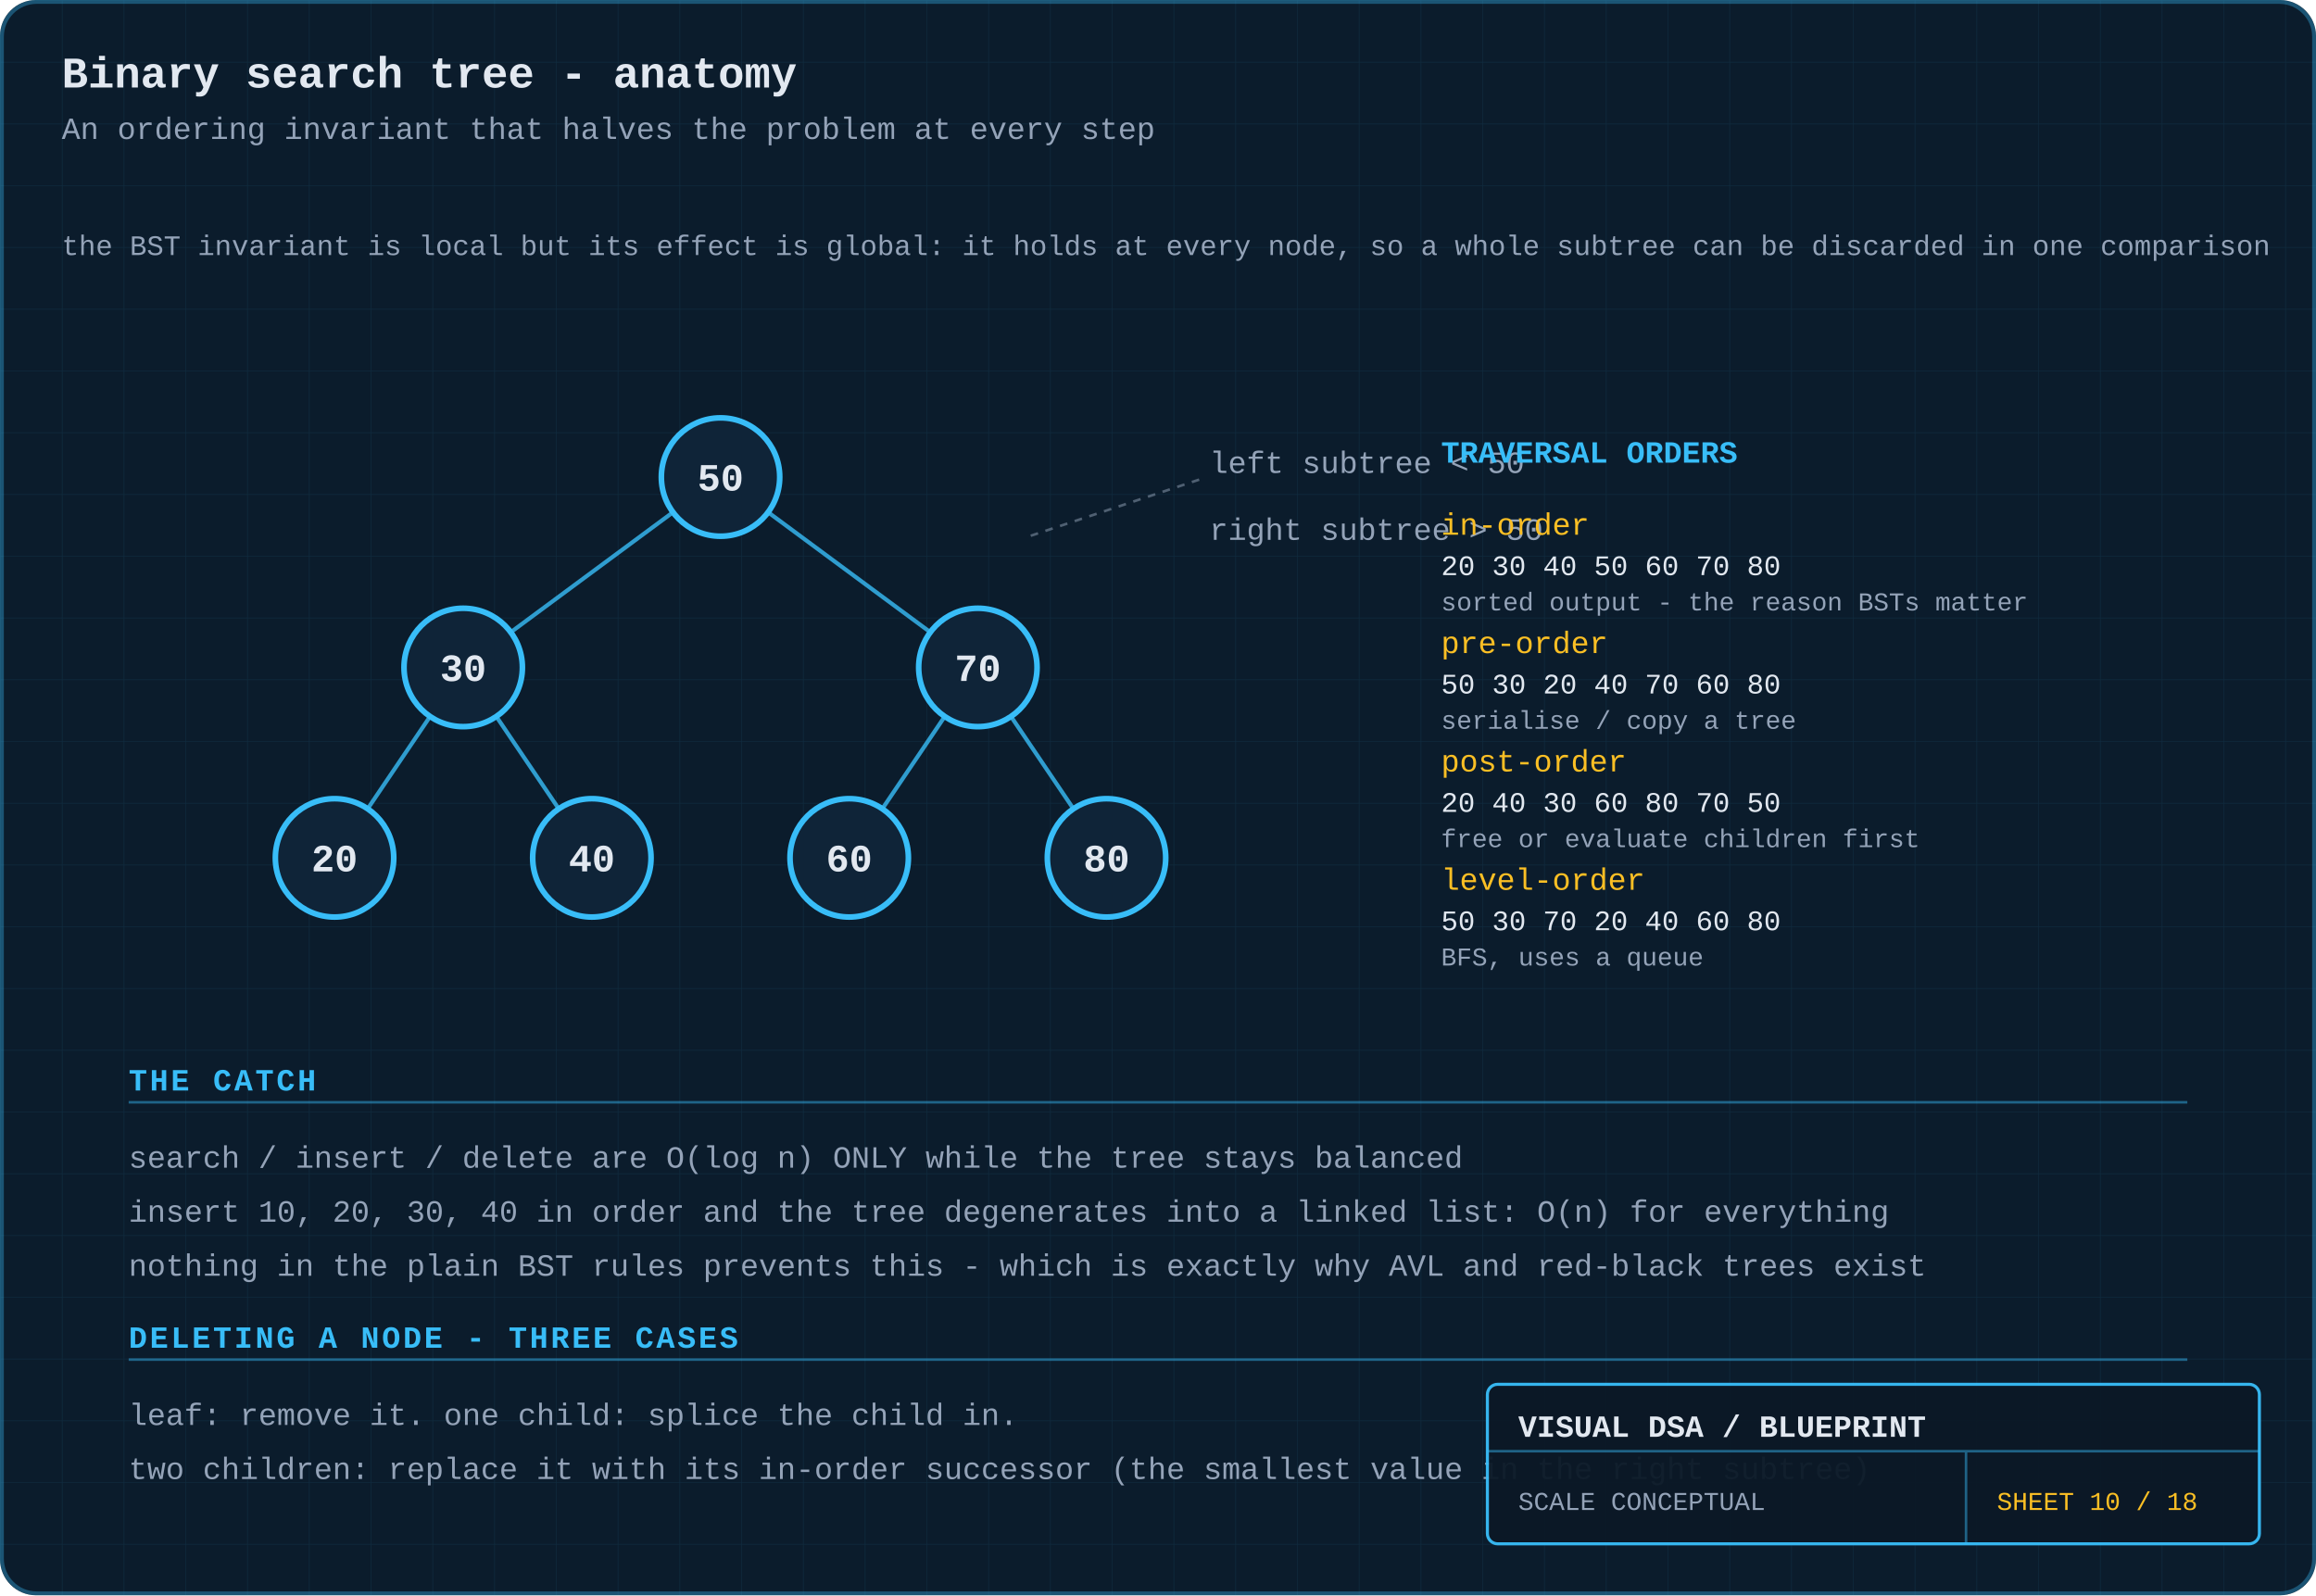
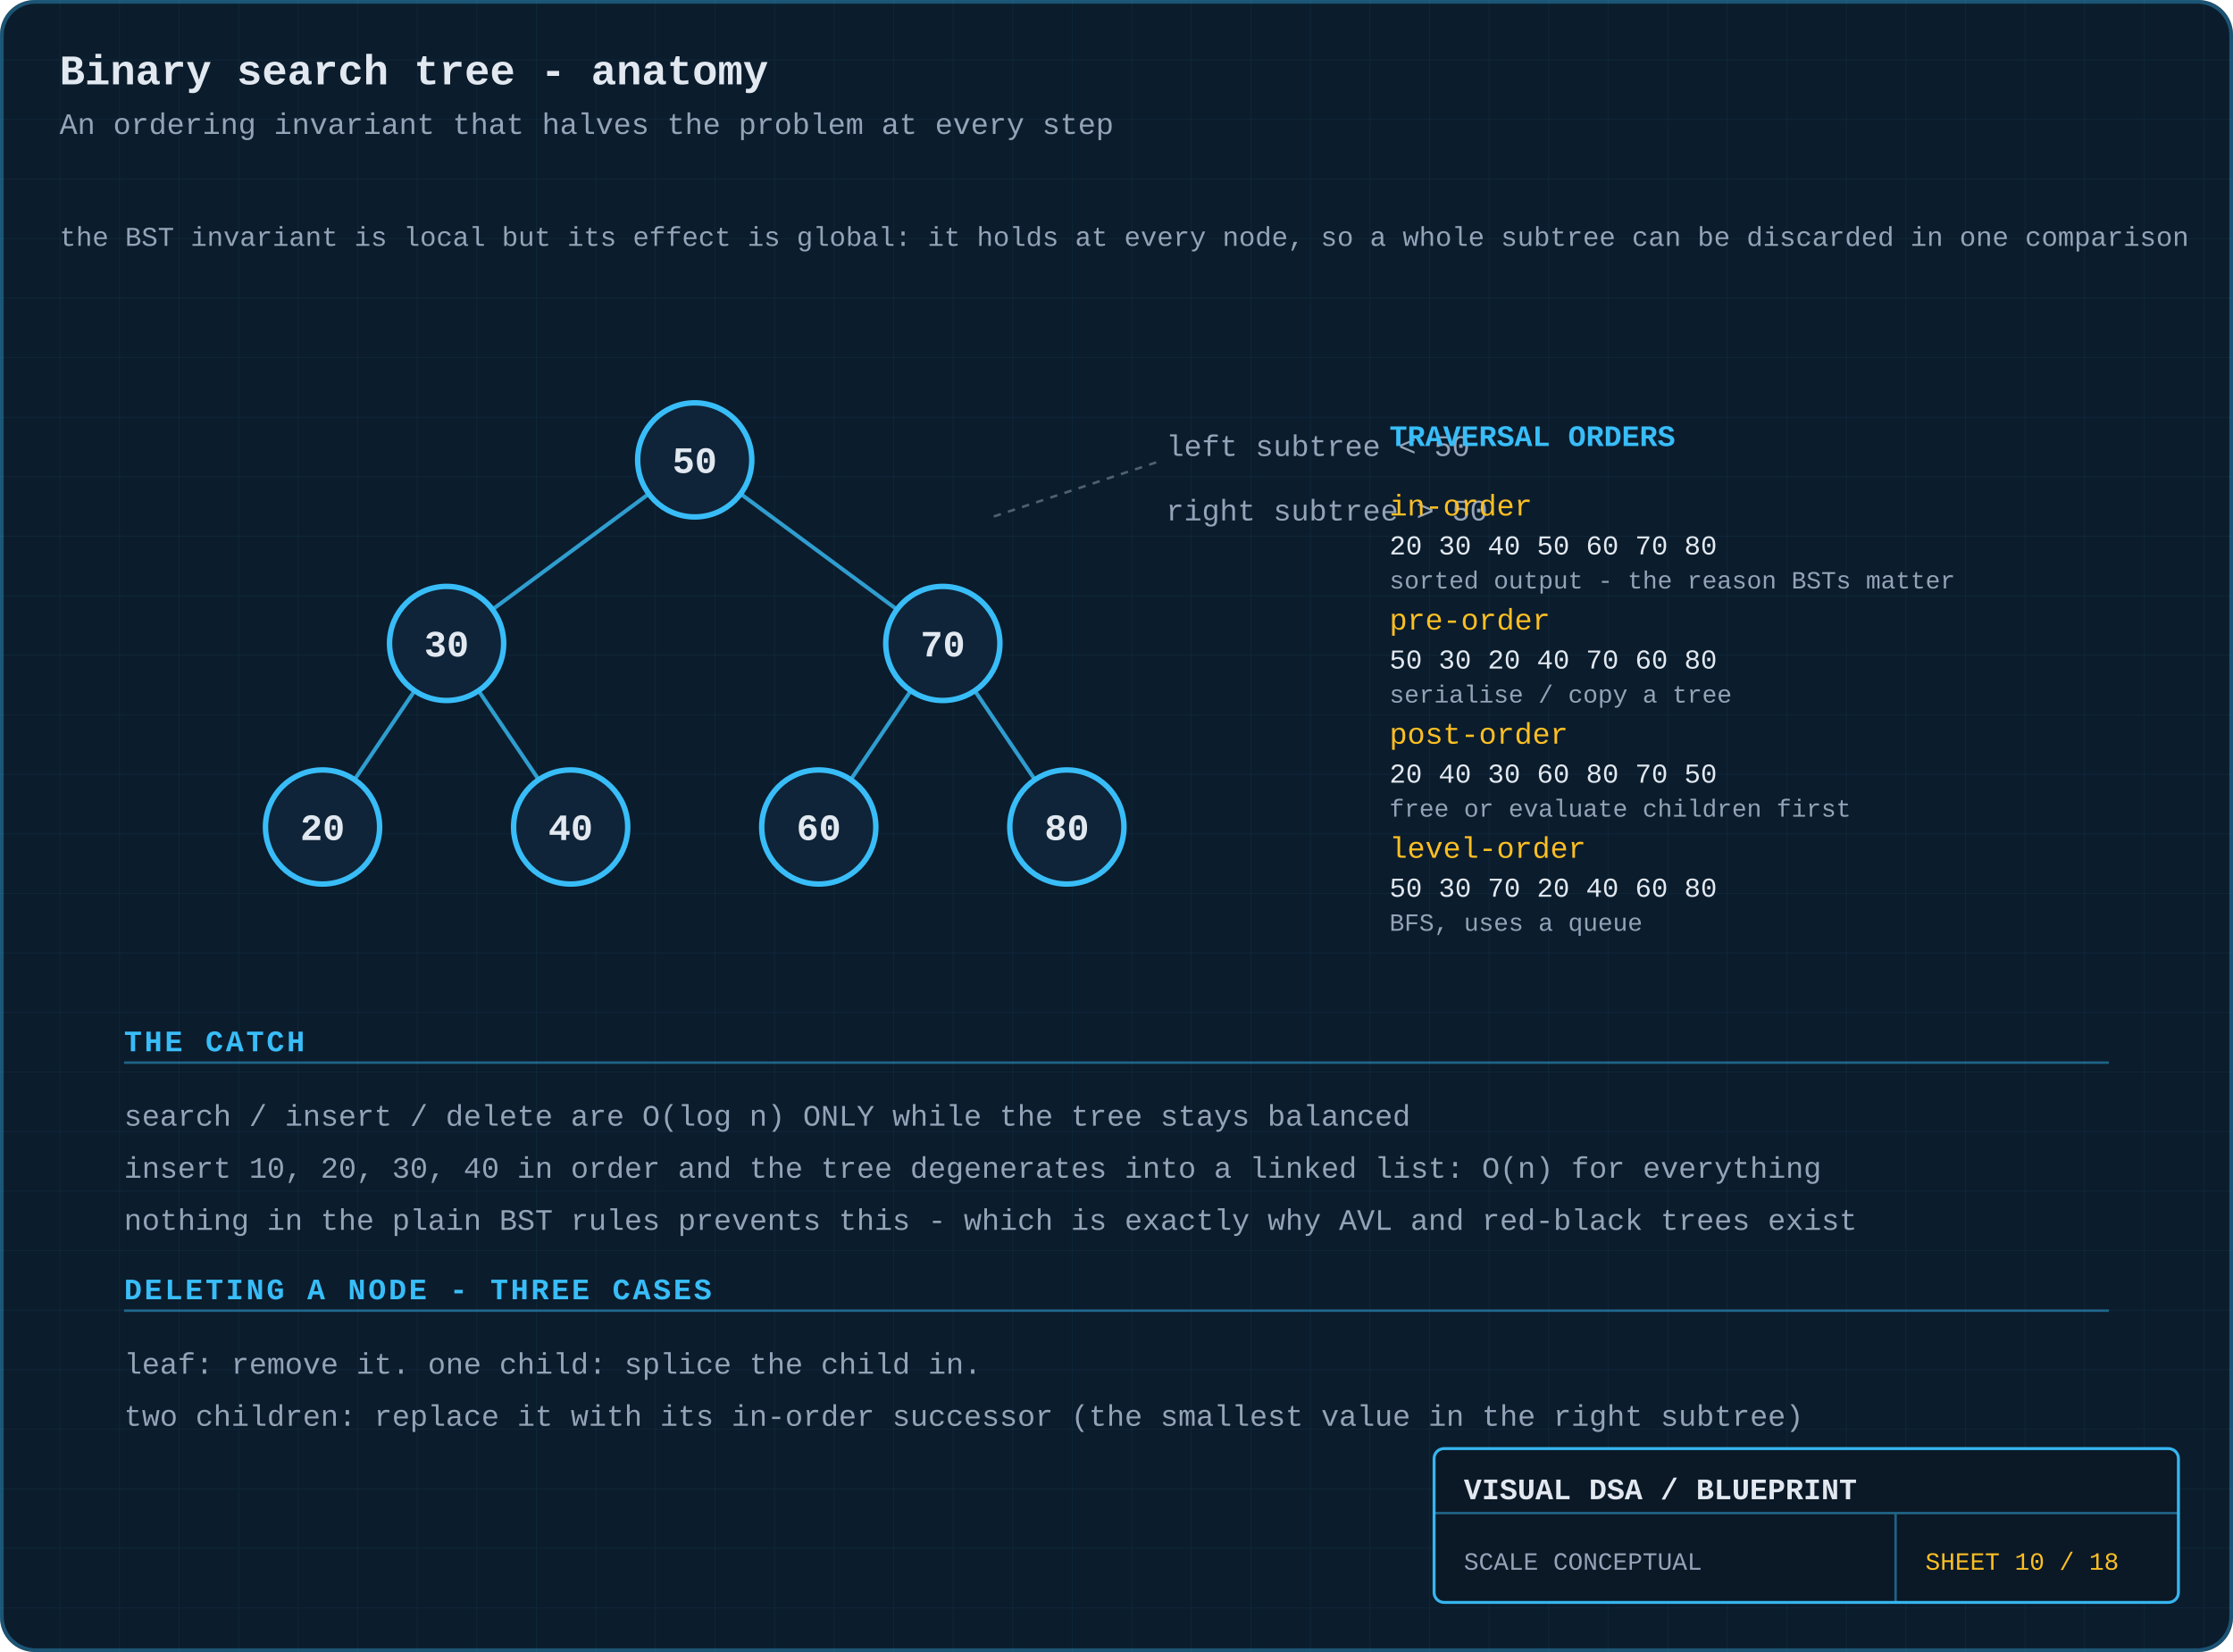
- <svg xmlns="http://www.w3.org/2000/svg" viewBox="0 0 900 620" width="900" height="620" role="img" aria-label="Binary search tree - anatomy">
+ <svg xmlns="http://www.w3.org/2000/svg" viewBox="0 0 900 666" width="900" height="666" role="img" aria-label="Binary search tree - anatomy">
  <defs>
    <pattern id="g" width="24" height="24" patternUnits="userSpaceOnUse">
      <path d="M24 0H0V24" fill="none" stroke="#38bdf8" stroke-width="0.5" opacity="0.09" />
    </pattern>
    <marker id="ar" viewBox="0 0 10 10" refX="9" refY="5" markerWidth="6" markerHeight="6" orient="auto-start-reverse">
      <path d="M0 0 L10 5 L0 10 z" fill="#38bdf8" />
    </marker>
    <marker id="ara" viewBox="0 0 10 10" refX="9" refY="5" markerWidth="6" markerHeight="6" orient="auto-start-reverse">
      <path d="M0 0 L10 5 L0 10 z" fill="#fbbf24" />
    </marker>
    <marker id="arg" viewBox="0 0 10 10" refX="9" refY="5" markerWidth="6" markerHeight="6" orient="auto-start-reverse">
      <path d="M0 0 L10 5 L0 10 z" fill="#34d399" />
    </marker>
  </defs>
  <style>
  text{font-family:ui-monospace, SFMono-Regular, Menlo, Consolas, 'Liberation Mono', monospace;dominant-baseline:middle}
  .title{fill:#e2e8f0;font-size:17px;font-weight:700;dominant-baseline:auto}
  .sub{fill:#94a3b8;font-size:12px;dominant-baseline:auto}
  .lbl{fill:#94a3b8;font-size:11px;text-anchor:middle}
  .lbl-l{fill:#94a3b8;font-size:11px}
  .val{fill:#e2e8f0;font-size:16px;text-anchor:middle;font-weight:600}
  .idx{fill:#64748b;font-size:10px;text-anchor:middle}
  .cell{fill:#0f2438;stroke:#38bdf8;stroke-width:1.5;rx:4}
  .step{fill:#fbbf24;font-size:12px;font-weight:700}
  .edge{stroke:#38bdf8;stroke-width:1.6;fill:none}

  </style>
-   <rect x="0" y="0" width="900" height="620" rx="14" fill="#0b1c2c" />
-   <rect x="0" y="0" width="900" height="620" rx="14" fill="url(#g)" />
-   <rect x="0.75" y="0.75" width="898.5" height="618.5" rx="13.5" fill="none" stroke="#38bdf8" stroke-width="1.5" opacity="0.35" />
+   <rect x="0" y="0" width="900" height="666" rx="14" fill="#0b1c2c" />
+   <rect x="0" y="0" width="900" height="666" rx="14" fill="url(#g)" />
+   <rect x="0.75" y="0.75" width="898.5" height="664.5" rx="13.5" fill="none" stroke="#38bdf8" stroke-width="1.5" opacity="0.35" />
  <text class="title" x="24" y="34">Binary search tree - anatomy</text>
  <text class="sub" x="24" y="54">An ordering invariant that halves the problem at every step</text>
  <text class="lbl-l hdrline" x="24" y="96">the BST invariant is local but its effect is global: it holds at every node, so a whole subtree can be discarded in one comparison</text>
  <g transform="translate(0,0.4)">
    <line x1="261.5" y1="198.7" x2="198.5" y2="245.3" stroke="#38bdf8" stroke-width="1.6" opacity="0.8" />
    <line x1="298.5" y1="198.7" x2="361.5" y2="245.3" stroke="#38bdf8" stroke-width="1.6" opacity="0.8" />
    <line x1="167.1" y1="278.1" x2="142.9" y2="313.9" stroke="#38bdf8" stroke-width="1.6" opacity="0.8" />
    <line x1="192.9" y1="278.1" x2="217.1" y2="313.9" stroke="#38bdf8" stroke-width="1.6" opacity="0.8" />
    <line x1="367.1" y1="278.1" x2="342.9" y2="313.9" stroke="#38bdf8" stroke-width="1.6" opacity="0.8" />
    <line x1="392.9" y1="278.1" x2="417.1" y2="313.9" stroke="#38bdf8" stroke-width="1.6" opacity="0.8" />
    <g>
      <circle cx="280.0" cy="185.0" r="23" fill="#0f2438" stroke="#38bdf8" stroke-width="2.2" />
      <text x="280.0" y="186.0" font-size="15" font-weight="600" fill="#e2e8f0" text-anchor="middle" dominant-baseline="middle">50</text>
    </g>
    <g>
      <circle cx="180.0" cy="259.0" r="23" fill="#0f2438" stroke="#38bdf8" stroke-width="2.2" />
      <text x="180.0" y="260.0" font-size="15" font-weight="600" fill="#e2e8f0" text-anchor="middle" dominant-baseline="middle">30</text>
    </g>
    <g>
      <circle cx="380.0" cy="259.0" r="23" fill="#0f2438" stroke="#38bdf8" stroke-width="2.2" />
      <text x="380.0" y="260.0" font-size="15" font-weight="600" fill="#e2e8f0" text-anchor="middle" dominant-baseline="middle">70</text>
    </g>
    <g>
      <circle cx="130.0" cy="333.0" r="23" fill="#0f2438" stroke="#38bdf8" stroke-width="2.2" />
      <text x="130.0" y="334.0" font-size="15" font-weight="600" fill="#e2e8f0" text-anchor="middle" dominant-baseline="middle">20</text>
    </g>
    <g>
      <circle cx="230.0" cy="333.0" r="23" fill="#0f2438" stroke="#38bdf8" stroke-width="2.2" />
      <text x="230.0" y="334.0" font-size="15" font-weight="600" fill="#e2e8f0" text-anchor="middle" dominant-baseline="middle">40</text>
    </g>
    <g>
      <circle cx="330.0" cy="333.0" r="23" fill="#0f2438" stroke="#38bdf8" stroke-width="2.2" />
      <text x="330.0" y="334.0" font-size="15" font-weight="600" fill="#e2e8f0" text-anchor="middle" dominant-baseline="middle">60</text>
    </g>
    <g>
      <circle cx="430.0" cy="333.0" r="23" fill="#0f2438" stroke="#38bdf8" stroke-width="2.2" />
      <text x="430.0" y="334.0" font-size="15" font-weight="600" fill="#e2e8f0" text-anchor="middle" dominant-baseline="middle">80</text>
    </g>
    <text x="470" y="180" font-size="12" fill="#94a3b8">left subtree &lt; 50</text>
    <path d="M466 186 L400 208" stroke="#94a3b8" stroke-width="1" opacity="0.5" stroke-dasharray="3 3" />
    <text x="470" y="206" font-size="12" fill="#94a3b8">right subtree &gt; 50</text>
    <text x="560" y="176" font-size="12" font-weight="700" fill="#38bdf8">TRAVERSAL ORDERS</text>
    <text x="560" y="204" font-size="12" fill="#fbbf24">in-order</text>
    <text x="560" y="220" font-size="11" fill="#e2e8f0">20 30 40 50 60 70 80</text>
    <text x="560" y="234" font-size="10" fill="#94a3b8">sorted output - the reason BSTs matter</text>
    <text x="560" y="250" font-size="12" fill="#fbbf24">pre-order</text>
    <text x="560" y="266" font-size="11" fill="#e2e8f0">50 30 20 40 70 60 80</text>
    <text x="560" y="280" font-size="10" fill="#94a3b8">serialise / copy a tree</text>
    <text x="560" y="296" font-size="12" fill="#fbbf24">post-order</text>
    <text x="560" y="312" font-size="11" fill="#e2e8f0">20 40 30 60 80 70 50</text>
    <text x="560" y="326" font-size="10" fill="#94a3b8">free or evaluate children first</text>
    <text x="560" y="342" font-size="12" fill="#fbbf24">level-order</text>
    <text x="560" y="358" font-size="11" fill="#e2e8f0">50 30 70 20 40 60 80</text>
    <text x="560" y="372" font-size="10" fill="#94a3b8">BFS, uses a queue</text>
    <text x="50" y="420" font-size="12" font-weight="700" fill="#38bdf8" letter-spacing="1">THE CATCH</text>
    <path d="M50 428 L850 428" stroke="#38bdf8" stroke-width="1" opacity="0.45" />
    <text x="50" y="450" font-size="12" fill="#94a3b8">search / insert / delete are O(log n) ONLY while the tree stays balanced</text>
    <text x="50" y="471" font-size="12" fill="#94a3b8">insert 10, 20, 30, 40 in order and the tree degenerates into a linked list: O(n) for everything</text>
    <text x="50" y="492" font-size="12" fill="#94a3b8">nothing in the plain BST rules prevents this - which is exactly why AVL and red-black trees exist</text>
    <text x="50" y="520" font-size="12" font-weight="700" fill="#38bdf8" letter-spacing="1">DELETING A NODE - THREE CASES</text>
    <path d="M50 528 L850 528" stroke="#38bdf8" stroke-width="1" opacity="0.45" />
    <text x="50" y="550" font-size="12" fill="#94a3b8">leaf: remove it.   one child: splice the child in.</text>
    <text x="50" y="571" font-size="12" fill="#94a3b8">two children: replace it with its in-order successor (the smallest value in the right subtree)</text>
  </g>
-   <rect x="578" y="538" width="300" height="62" rx="4" fill="#0a1826" stroke="#38bdf8" stroke-width="1.2" opacity="0.95" />
-   <path d="M578 564 L878 564 M764 564 L764 600" stroke="#38bdf8" stroke-width="1" opacity="0.45" />
-   <text x="590" y="555" font-size="12" font-weight="700" fill="#e2e8f0">VISUAL DSA / BLUEPRINT</text>
-   <text x="590" y="584" font-size="10" fill="#94a3b8">SCALE CONCEPTUAL</text>
-   <text x="776" y="584" font-size="10" fill="#fbbf24">SHEET 10 / 18</text>
+   <rect x="578" y="584" width="300" height="62" rx="4" fill="#0a1826" stroke="#38bdf8" stroke-width="1.2" opacity="0.95" />
+   <path d="M578 610 L878 610 M764 610 L764 646" stroke="#38bdf8" stroke-width="1" opacity="0.45" />
+   <text class="tb" x="590" y="601" font-weight="700" style="fill:#e2e8f0;font-size:12">VISUAL DSA / BLUEPRINT</text>
+   <text class="tb" x="590" y="630" style="fill:#94a3b8;font-size:10">SCALE CONCEPTUAL</text>
+   <text class="tb" x="776" y="630" style="fill:#fbbf24;font-size:10">SHEET 10 / 18</text>
</svg>
